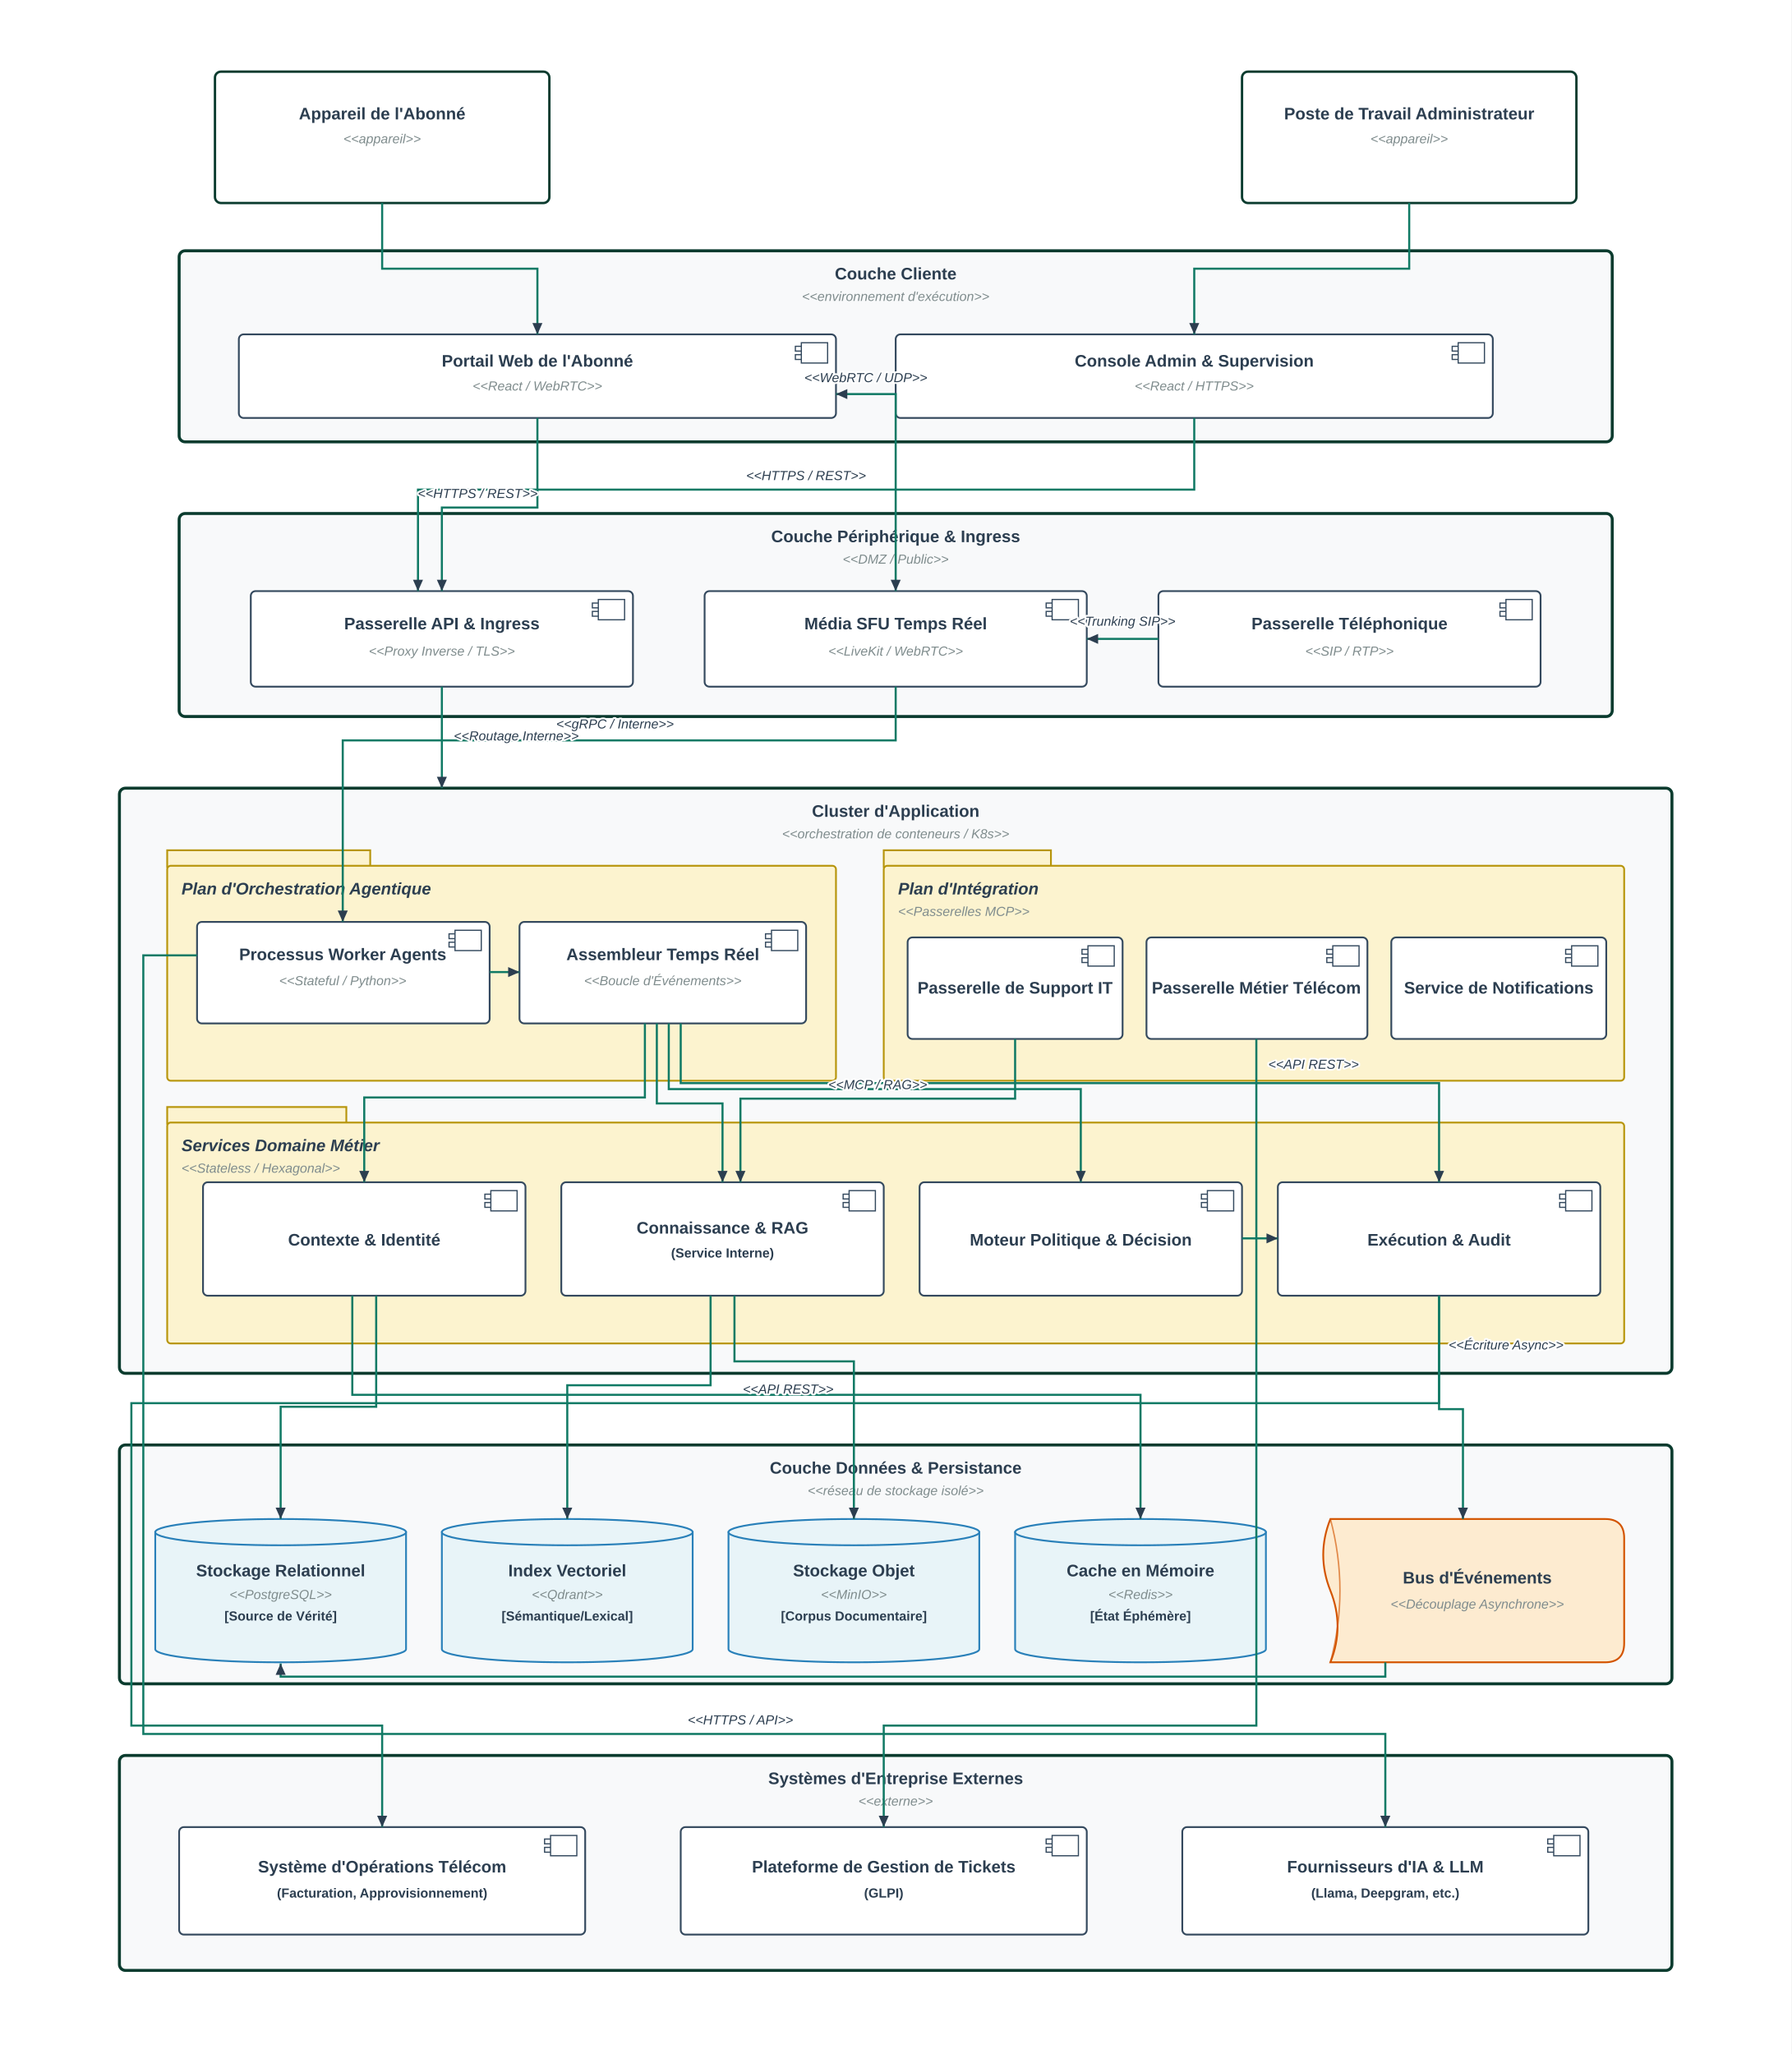
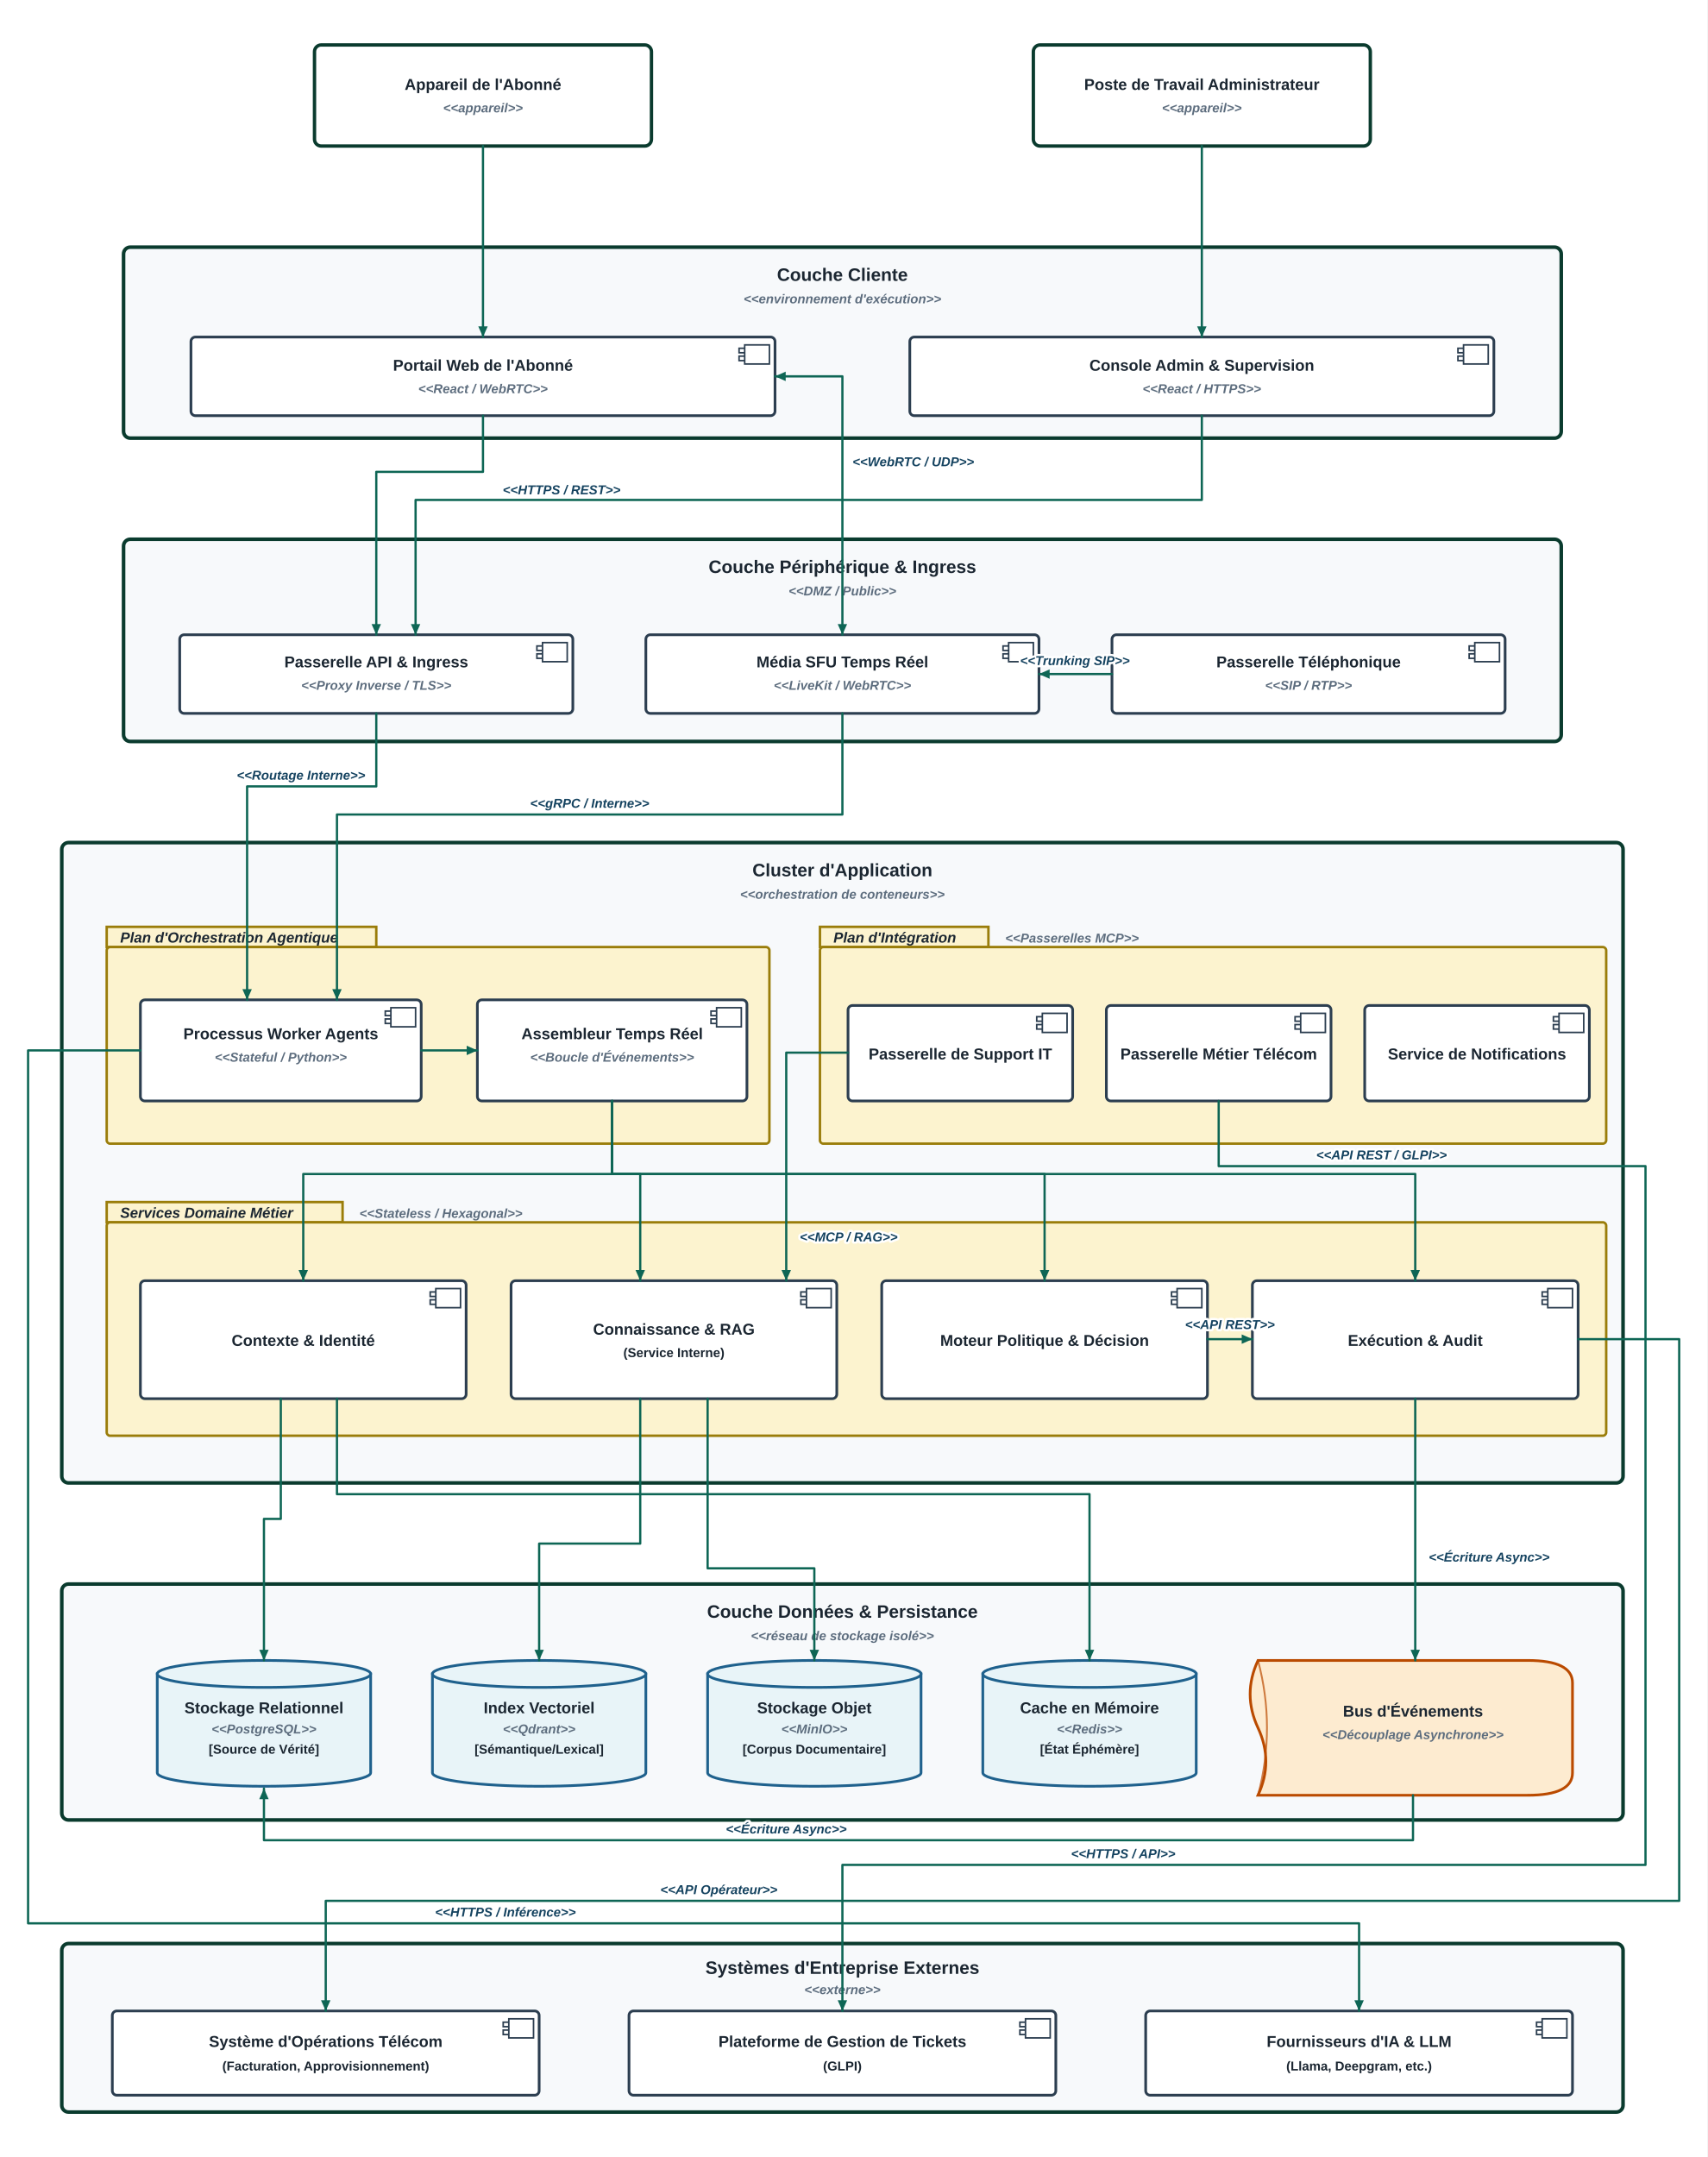
- <svg xmlns="http://www.w3.org/2000/svg" xmlns:xlink="http://www.w3.org/1999/xlink" width="1500" height="1720" viewBox="0 0 1500 1720" font-family="Arial, Helvetica, sans-serif">
+ <svg xmlns="http://www.w3.org/2000/svg" xmlns:xlink="http://www.w3.org/1999/xlink" width="1520" height="1920" viewBox="0 0 1520 1920" font-family="Arial, Helvetica, sans-serif">
  <defs>
    <marker id="arrow" viewBox="0 0 10 10" refX="9.5" refY="5" markerWidth="10" markerHeight="10" markerUnits="userSpaceOnUse" orient="auto-start-reverse">
-       <path d="M 0 0.8 L 9.5 5 L 0 9.2 Z" fill="#2C3E50" />
+       <path d="M 0 0.8 L 9.5 5 L 0 9.2 Z" fill="#0E6655" />
    </marker>
-     <g id="cicon" fill="#FFFFFF" stroke="#34495E" stroke-width="1">
+     <g id="cicon" fill="#FFFFFF" stroke="#2C3E50" stroke-width="1.4">
      <rect x="0" y="3" width="7" height="4" />
      <rect x="0" y="10" width="7" height="4" />
      <rect x="5" y="0" width="22" height="17" />
    </g>
    <style>
      text{font-family:Arial,Helvetica,sans-serif;}
-       .title{font-size:19px;font-weight:bold;fill:#2C3E50;}
-       .nt{font-size:14px;font-weight:bold;fill:#2C3E50;}
-       .st{font-size:11px;font-style:italic;fill:#7F8C8D;}
-       .cn{font-size:14px;font-weight:bold;fill:#2C3E50;}
-       .cs{font-size:11px;font-style:italic;fill:#7F8C8D;}
-       .sm{font-size:11px;font-weight:bold;fill:#2C3E50;}
-       .pt{font-size:14px;font-weight:bold;font-style:italic;fill:#2C3E50;}
-       .lbl{font-size:11px;font-style:italic;fill:#2C3E50;paint-order:stroke;stroke:#FFFFFF;stroke-width:3px;stroke-linejoin:round;}
-       .node{fill:#F8F9FA;stroke:#0A3B2E;stroke-width:2.5;}
-       .comp{fill:#FFFFFF;stroke:#34495E;stroke-width:1.5;}
-       .pkg{fill:#FCF3CF;stroke:#B7950B;stroke-width:1.5;}
-       .db{fill:#E8F4F8;stroke:#2980B9;stroke-width:1.5;}
-       .q{fill:#FDEBD0;stroke:#D35400;stroke-width:1.5;}
-       .link{fill:none;stroke:#117A65;stroke-width:1.75;}
-       .device{fill:#FFFFFF;stroke:#0A3B2E;stroke-width:2;}
+       .nt{font-size:16px;font-weight:bold;fill:#1B2631;}
+       .st{font-size:11.5px;font-style:italic;font-weight:bold;fill:#5D6D7E;}
+       .cn{font-size:14px;font-weight:bold;fill:#1B2631;}
+       .cs{font-size:11.5px;font-style:italic;font-weight:bold;fill:#5D6D7E;}
+       .sm{font-size:11.5px;font-weight:bold;fill:#1B2631;}
+       .pt{font-size:13px;font-weight:bold;font-style:italic;fill:#1B2631;}
+       .lbl{font-size:11.5px;font-style:italic;font-weight:bold;fill:#154360;
+            paint-order:stroke;stroke:#FFFFFF;stroke-width:4px;stroke-linejoin:round;}
+       .node{fill:#F7F9FB;stroke:#0A3B2E;stroke-width:3.2;}
+       .comp{fill:#FFFFFF;stroke:#2C3E50;stroke-width:2.4;}
+       .pkg{fill:#FCF3CF;stroke:#9A7D0A;stroke-width:2.2;}
+       .db{fill:#E8F4F8;stroke:#1F618D;stroke-width:2.4;}
+       .q{fill:#FDEBD0;stroke:#BA4A00;stroke-width:2.4;}
+       .link{fill:none;stroke:#0E6655;stroke-width:2;stroke-linejoin:round;stroke-linecap:round;}
+       .device{fill:#FFFFFF;stroke:#0A3B2E;stroke-width:3;}
    </style>
  </defs>
-   <rect x="0" y="0" width="1500" height="1720" fill="#FFFFFF" />
+   <rect x="0" y="0" width="1520" height="1920" fill="#FFFFFF" />
  <g>
-     <rect x="180" y="60" width="280" height="110" rx="5" class="device" />
-     <text x="320" y="100" text-anchor="middle" class="cn">Appareil de l'Abonné</text>
-     <text x="320" y="120" text-anchor="middle" class="st">&lt;&lt;appareil&gt;&gt;</text>
+     <rect x="280" y="40" width="300" height="90" rx="6" class="device" />
+     <text x="430" y="80" text-anchor="middle" class="cn">Appareil de l'Abonné</text>
+     <text x="430" y="100" text-anchor="middle" class="st">&lt;&lt;appareil&gt;&gt;</text>
  </g>
  <g>
-     <rect x="1040" y="60" width="280" height="110" rx="5" class="device" />
-     <text x="1180" y="100" text-anchor="middle" class="cn">Poste de Travail Administrateur</text>
-     <text x="1180" y="120" text-anchor="middle" class="st">&lt;&lt;appareil&gt;&gt;</text>
+     <rect x="920" y="40" width="300" height="90" rx="6" class="device" />
+     <text x="1070" y="80" text-anchor="middle" class="cn">Poste de Travail Administrateur</text>
+     <text x="1070" y="100" text-anchor="middle" class="st">&lt;&lt;appareil&gt;&gt;</text>
  </g>
-   <rect x="150" y="210" width="1200" height="160" rx="5" class="node" />
-   <text x="750" y="234" text-anchor="middle" class="nt">Couche Cliente</text>
-   <text x="750" y="252" text-anchor="middle" class="st">&lt;&lt;environnement d'exécution&gt;&gt;</text>
-   <rect x="200" y="280" width="500" height="70" rx="4" class="comp" />
-   <use xlink:href="#cicon" href="#cicon" x="666" y="287" />
-   <text x="450" y="307" text-anchor="middle" class="cn">Portail Web de l'Abonné</text>
-   <text x="450" y="327" text-anchor="middle" class="cs">&lt;&lt;React / WebRTC&gt;&gt;</text>
-   <rect x="750" y="280" width="500" height="70" rx="4" class="comp" />
-   <use xlink:href="#cicon" href="#cicon" x="1216" y="287" />
-   <text x="1000" y="307" text-anchor="middle" class="cn">Console Admin &amp; Supervision</text>
-   <text x="1000" y="327" text-anchor="middle" class="cs">&lt;&lt;React / HTTPS&gt;&gt;</text>
-   <rect x="150" y="430" width="1200" height="170" rx="5" class="node" />
-   <text x="750" y="454" text-anchor="middle" class="nt">Couche Périphérique &amp; Ingress</text>
-   <text x="750" y="472" text-anchor="middle" class="st">&lt;&lt;DMZ / Public&gt;&gt;</text>
-   <rect x="210" y="495" width="320" height="80" rx="4" class="comp" />
-   <use xlink:href="#cicon" href="#cicon" x="496" y="502" />
-   <text x="370" y="527" text-anchor="middle" class="cn">Passerelle API &amp; Ingress</text>
-   <text x="370" y="549" text-anchor="middle" class="cs">&lt;&lt;Proxy Inverse / TLS&gt;&gt;</text>
-   <rect x="590" y="495" width="320" height="80" rx="4" class="comp" />
-   <use xlink:href="#cicon" href="#cicon" x="876" y="502" />
-   <text x="750" y="527" text-anchor="middle" class="cn">Média SFU Temps Réel</text>
-   <text x="750" y="549" text-anchor="middle" class="cs">&lt;&lt;LiveKit / WebRTC&gt;&gt;</text>
-   <rect x="970" y="495" width="320" height="80" rx="4" class="comp" />
-   <use xlink:href="#cicon" href="#cicon" x="1256" y="502" />
-   <text x="1130" y="527" text-anchor="middle" class="cn">Passerelle Téléphonique</text>
-   <text x="1130" y="549" text-anchor="middle" class="cs">&lt;&lt;SIP / RTP&gt;&gt;</text>
-   <rect x="100" y="660" width="1300" height="490" rx="5" class="node" />
-   <text x="750" y="684" text-anchor="middle" class="nt">Cluster d'Application</text>
-   <text x="750" y="702" text-anchor="middle" class="st">&lt;&lt;orchestration de conteneurs / K8s&gt;&gt;</text>
-   <rect x="140" y="712" width="170" height="14" class="pkg" />
-   <rect x="140" y="725" width="560" height="180" rx="3" class="pkg" />
-   <text x="152" y="749" class="pt">Plan d'Orchestration Agentique</text>
-   <rect x="165" y="772" width="245" height="85" rx="4" class="comp" />
-   <use xlink:href="#cicon" href="#cicon" x="376" y="779" />
-   <text x="287" y="804" text-anchor="middle" class="cn">Processus Worker Agents</text>
-   <text x="287" y="825" text-anchor="middle" class="cs">&lt;&lt;Stateful / Python&gt;&gt;</text>
-   <rect x="435" y="772" width="240" height="85" rx="4" class="comp" />
-   <use xlink:href="#cicon" href="#cicon" x="641" y="779" />
-   <text x="555" y="804" text-anchor="middle" class="cn">Assembleur Temps Réel</text>
-   <text x="555" y="825" text-anchor="middle" class="cs">&lt;&lt;Boucle d'Événements&gt;&gt;</text>
-   <rect x="740" y="712" width="140" height="14" class="pkg" />
-   <rect x="740" y="725" width="620" height="180" rx="3" class="pkg" />
-   <text x="752" y="749" class="pt">Plan d'Intégration</text>
-   <text x="752" y="767" class="cs">&lt;&lt;Passerelles MCP&gt;&gt;</text>
-   <rect x="760" y="785" width="180" height="85" rx="4" class="comp" />
-   <use xlink:href="#cicon" href="#cicon" x="906" y="792" />
-   <text x="850" y="832" text-anchor="middle" class="cn">Passerelle de Support IT</text>
-   <rect x="960" y="785" width="185" height="85" rx="4" class="comp" />
-   <use xlink:href="#cicon" href="#cicon" x="1111" y="792" />
-   <text x="1052" y="832" text-anchor="middle" class="cn">Passerelle Métier Télécom</text>
-   <rect x="1165" y="785" width="180" height="85" rx="4" class="comp" />
-   <use xlink:href="#cicon" href="#cicon" x="1311" y="792" />
-   <text x="1255" y="832" text-anchor="middle" class="cn">Service de Notifications</text>
-   <rect x="140" y="927" width="150" height="14" class="pkg" />
-   <rect x="140" y="940" width="1220" height="185" rx="3" class="pkg" />
-   <text x="152" y="964" class="pt">Services Domaine Métier</text>
-   <text x="152" y="982" class="cs">&lt;&lt;Stateless / Hexagonal&gt;&gt;</text>
-   <rect x="170" y="990" width="270" height="95" rx="4" class="comp" />
-   <use xlink:href="#cicon" href="#cicon" x="406" y="997" />
-   <text x="305" y="1043" text-anchor="middle" class="cn">Contexte &amp; Identité</text>
-   <rect x="470" y="990" width="270" height="95" rx="4" class="comp" />
-   <use xlink:href="#cicon" href="#cicon" x="706" y="997" />
-   <text x="605" y="1033" text-anchor="middle" class="cn">Connaissance &amp; RAG</text>
-   <text x="605" y="1053" text-anchor="middle" class="sm">(Service Interne)</text>
-   <rect x="770" y="990" width="270" height="95" rx="4" class="comp" />
-   <use xlink:href="#cicon" href="#cicon" x="1006" y="997" />
-   <text x="905" y="1043" text-anchor="middle" class="cn">Moteur Politique &amp; Décision</text>
-   <rect x="1070" y="990" width="270" height="95" rx="4" class="comp" />
-   <use xlink:href="#cicon" href="#cicon" x="1306" y="997" />
-   <text x="1205" y="1043" text-anchor="middle" class="cn">Exécution &amp; Audit</text>
-   <rect x="100" y="1210" width="1300" height="200" rx="5" class="node" />
-   <text x="750" y="1234" text-anchor="middle" class="nt">Couche Données &amp; Persistance</text>
-   <text x="750" y="1252" text-anchor="middle" class="st">&lt;&lt;réseau de stockage isolé&gt;&gt;</text>
-   <path d="M 130 1283 L 130 1381 A 105 11 0 0 0 340 1381 L 340 1283 Z" class="db" />
-   <ellipse cx="235" cy="1283" rx="105" ry="11" class="db" />
-   <text x="235" y="1320" text-anchor="middle" class="cn">Stockage Relationnel</text>
-   <text x="235" y="1339" text-anchor="middle" class="cs">&lt;&lt;PostgreSQL&gt;&gt;</text>
-   <text x="235" y="1357" text-anchor="middle" class="sm">[Source de Vérité]</text>
-   <path d="M 370 1283 L 370 1381 A 105 11 0 0 0 580 1381 L 580 1283 Z" class="db" />
-   <ellipse cx="475" cy="1283" rx="105" ry="11" class="db" />
-   <text x="475" y="1320" text-anchor="middle" class="cn">Index Vectoriel</text>
-   <text x="475" y="1339" text-anchor="middle" class="cs">&lt;&lt;Qdrant&gt;&gt;</text>
-   <text x="475" y="1357" text-anchor="middle" class="sm">[Sémantique/Lexical]</text>
-   <path d="M 610 1283 L 610 1381 A 105 11 0 0 0 820 1381 L 820 1283 Z" class="db" />
-   <ellipse cx="715" cy="1283" rx="105" ry="11" class="db" />
-   <text x="715" y="1320" text-anchor="middle" class="cn">Stockage Objet</text>
-   <text x="715" y="1339" text-anchor="middle" class="cs">&lt;&lt;MinIO&gt;&gt;</text>
-   <text x="715" y="1357" text-anchor="middle" class="sm">[Corpus Documentaire]</text>
-   <path d="M 850 1283 L 850 1381 A 105 11 0 0 0 1060 1381 L 1060 1283 Z" class="db" />
-   <ellipse cx="955" cy="1283" rx="105" ry="11" class="db" />
-   <text x="955" y="1320" text-anchor="middle" class="cn">Cache en Mémoire</text>
-   <text x="955" y="1339" text-anchor="middle" class="cs">&lt;&lt;Redis&gt;&gt;</text>
-   <text x="955" y="1357" text-anchor="middle" class="sm">[État Éphémère]</text>
-   <path d="M 1114 1272 L 1344 1272 Q 1360 1272 1360 1288 L 1360 1376 Q 1360 1392 1344 1392 L 1114 1392 Q 1126 1362 1114 1332 Q 1102 1302 1114 1272 Z" class="q" />
-   <path d="M 1114 1272 Q 1130 1332 1114 1392" fill="none" stroke="#D35400" stroke-width="1.2" opacity="0.65" />
-   <text x="1237" y="1326" text-anchor="middle" class="cn">Bus d'Événements</text>
-   <text x="1237" y="1347" text-anchor="middle" class="cs">&lt;&lt;Découplage Asynchrone&gt;&gt;</text>
-   <rect x="100" y="1470" width="1300" height="180" rx="5" class="node" />
-   <text x="750" y="1494" text-anchor="middle" class="nt">Systèmes d'Entreprise Externes</text>
-   <text x="750" y="1512" text-anchor="middle" class="st">&lt;&lt;externe&gt;&gt;</text>
-   <rect x="150" y="1530" width="340" height="90" rx="4" class="comp" />
-   <use xlink:href="#cicon" href="#cicon" x="456" y="1537" />
-   <text x="320" y="1568" text-anchor="middle" class="cn">Système d'Opérations Télécom</text>
-   <text x="320" y="1589" text-anchor="middle" class="sm">(Facturation, Approvisionnement)</text>
-   <rect x="570" y="1530" width="340" height="90" rx="4" class="comp" />
-   <use xlink:href="#cicon" href="#cicon" x="876" y="1537" />
-   <text x="740" y="1568" text-anchor="middle" class="cn">Plateforme de Gestion de Tickets</text>
-   <text x="740" y="1589" text-anchor="middle" class="sm">(GLPI)</text>
-   <rect x="990" y="1530" width="340" height="90" rx="4" class="comp" />
-   <use xlink:href="#cicon" href="#cicon" x="1296" y="1537" />
-   <text x="1160" y="1568" text-anchor="middle" class="cn">Fournisseurs d'IA &amp; LLM</text>
-   <text x="1160" y="1589" text-anchor="middle" class="sm">(Llama, Deepgram, etc.)</text>
+   <rect x="110" y="220" width="1280" height="170" rx="6" class="node" />
+   <text x="750" y="250" text-anchor="middle" class="nt">Couche Cliente</text>
+   <text x="750" y="270" text-anchor="middle" class="st">&lt;&lt;environnement d'exécution&gt;&gt;</text>
+   <rect x="170" y="300" width="520" height="70" rx="4" class="comp" />
+   <use xlink:href="#cicon" href="#cicon" x="658" y="307" />
+   <text x="430" y="330" text-anchor="middle" class="cn">Portail Web de l'Abonné</text>
+   <text x="430" y="350" text-anchor="middle" class="cs">&lt;&lt;React / WebRTC&gt;&gt;</text>
+   <rect x="810" y="300" width="520" height="70" rx="4" class="comp" />
+   <use xlink:href="#cicon" href="#cicon" x="1298" y="307" />
+   <text x="1070" y="330" text-anchor="middle" class="cn">Console Admin &amp; Supervision</text>
+   <text x="1070" y="350" text-anchor="middle" class="cs">&lt;&lt;React / HTTPS&gt;&gt;</text>
+   <rect x="110" y="480" width="1280" height="180" rx="6" class="node" />
+   <text x="750" y="510" text-anchor="middle" class="nt">Couche Périphérique &amp; Ingress</text>
+   <text x="750" y="530" text-anchor="middle" class="st">&lt;&lt;DMZ / Public&gt;&gt;</text>
+   <rect x="160" y="565" width="350" height="70" rx="4" class="comp" />
+   <use xlink:href="#cicon" href="#cicon" x="478" y="572" />
+   <text x="335" y="594" text-anchor="middle" class="cn">Passerelle API &amp; Ingress</text>
+   <text x="335" y="614" text-anchor="middle" class="cs">&lt;&lt;Proxy Inverse / TLS&gt;&gt;</text>
+   <rect x="575" y="565" width="350" height="70" rx="4" class="comp" />
+   <use xlink:href="#cicon" href="#cicon" x="893" y="572" />
+   <text x="750" y="594" text-anchor="middle" class="cn">Média SFU Temps Réel</text>
+   <text x="750" y="614" text-anchor="middle" class="cs">&lt;&lt;LiveKit / WebRTC&gt;&gt;</text>
+   <rect x="990" y="565" width="350" height="70" rx="4" class="comp" />
+   <use xlink:href="#cicon" href="#cicon" x="1308" y="572" />
+   <text x="1165" y="594" text-anchor="middle" class="cn">Passerelle Téléphonique</text>
+   <text x="1165" y="614" text-anchor="middle" class="cs">&lt;&lt;SIP / RTP&gt;&gt;</text>
+   <rect x="55" y="750" width="1390" height="570" rx="6" class="node" />
+   <text x="750" y="780" text-anchor="middle" class="nt">Cluster d'Application</text>
+   <text x="750" y="800" text-anchor="middle" class="st">&lt;&lt;orchestration de conteneurs&gt;&gt;</text>
+   <rect x="95" y="825" width="240" height="18" class="pkg" />
+   <rect x="95" y="843" width="590" height="175" rx="3" class="pkg" />
+   <text x="107" y="839" class="pt">Plan d'Orchestration Agentique</text>
+   <rect x="125" y="890" width="250" height="90" rx="4" class="comp" />
+   <use xlink:href="#cicon" href="#cicon" x="343" y="897" />
+   <text x="250" y="925" text-anchor="middle" class="cn">Processus Worker Agents</text>
+   <text x="250" y="945" text-anchor="middle" class="cs">&lt;&lt;Stateful / Python&gt;&gt;</text>
+   <rect x="425" y="890" width="240" height="90" rx="4" class="comp" />
+   <use xlink:href="#cicon" href="#cicon" x="633" y="897" />
+   <text x="545" y="925" text-anchor="middle" class="cn">Assembleur Temps Réel</text>
+   <text x="545" y="945" text-anchor="middle" class="cs">&lt;&lt;Boucle d'Événements&gt;&gt;</text>
+   <rect x="730" y="825" width="150" height="18" class="pkg" />
+   <rect x="730" y="843" width="700" height="175" rx="3" class="pkg" />
+   <text x="742" y="839" class="pt">Plan d'Intégration</text>
+   <text x="895" y="839" class="cs">&lt;&lt;Passerelles MCP&gt;&gt;</text>
+   <rect x="755" y="895" width="200" height="85" rx="4" class="comp" />
+   <use xlink:href="#cicon" href="#cicon" x="923" y="902" />
+   <text x="855" y="943" text-anchor="middle" class="cn">Passerelle de Support IT</text>
+   <rect x="985" y="895" width="200" height="85" rx="4" class="comp" />
+   <use xlink:href="#cicon" href="#cicon" x="1153" y="902" />
+   <text x="1085" y="943" text-anchor="middle" class="cn">Passerelle Métier Télécom</text>
+   <rect x="1215" y="895" width="200" height="85" rx="4" class="comp" />
+   <use xlink:href="#cicon" href="#cicon" x="1383" y="902" />
+   <text x="1315" y="943" text-anchor="middle" class="cn">Service de Notifications</text>
+   <rect x="95" y="1070" width="210" height="18" class="pkg" />
+   <rect x="95" y="1088" width="1335" height="190" rx="3" class="pkg" />
+   <text x="107" y="1084" class="pt">Services Domaine Métier</text>
+   <text x="320" y="1084" class="cs">&lt;&lt;Stateless / Hexagonal&gt;&gt;</text>
+   <rect x="125" y="1140" width="290" height="105" rx="4" class="comp" />
+   <use xlink:href="#cicon" href="#cicon" x="383" y="1147" />
+   <text x="270" y="1198" text-anchor="middle" class="cn">Contexte &amp; Identité</text>
+   <rect x="455" y="1140" width="290" height="105" rx="4" class="comp" />
+   <use xlink:href="#cicon" href="#cicon" x="713" y="1147" />
+   <text x="600" y="1188" text-anchor="middle" class="cn">Connaissance &amp; RAG</text>
+   <text x="600" y="1208" text-anchor="middle" class="sm">(Service Interne)</text>
+   <rect x="785" y="1140" width="290" height="105" rx="4" class="comp" />
+   <use xlink:href="#cicon" href="#cicon" x="1043" y="1147" />
+   <text x="930" y="1198" text-anchor="middle" class="cn">Moteur Politique &amp; Décision</text>
+   <rect x="1115" y="1140" width="290" height="105" rx="4" class="comp" />
+   <use xlink:href="#cicon" href="#cicon" x="1373" y="1147" />
+   <text x="1260" y="1198" text-anchor="middle" class="cn">Exécution &amp; Audit</text>
+   <rect x="55" y="1410" width="1390" height="210" rx="6" class="node" />
+   <text x="750" y="1440" text-anchor="middle" class="nt">Couche Données &amp; Persistance</text>
+   <text x="750" y="1460" text-anchor="middle" class="st">&lt;&lt;réseau de stockage isolé&gt;&gt;</text>
+   <path d="M 140 1490 L 140 1578 A 95 12 0 0 0 330 1578 L 330 1490 Z" class="db" />
+   <ellipse cx="235" cy="1490" rx="95" ry="12" class="db" />
+   <text x="235" y="1525" text-anchor="middle" class="cn">Stockage Relationnel</text>
+   <text x="235" y="1543" text-anchor="middle" class="cs">&lt;&lt;PostgreSQL&gt;&gt;</text>
+   <text x="235" y="1561" text-anchor="middle" class="sm">[Source de Vérité]</text>
+   <path d="M 385 1490 L 385 1578 A 95 12 0 0 0 575 1578 L 575 1490 Z" class="db" />
+   <ellipse cx="480" cy="1490" rx="95" ry="12" class="db" />
+   <text x="480" y="1525" text-anchor="middle" class="cn">Index Vectoriel</text>
+   <text x="480" y="1543" text-anchor="middle" class="cs">&lt;&lt;Qdrant&gt;&gt;</text>
+   <text x="480" y="1561" text-anchor="middle" class="sm">[Sémantique/Lexical]</text>
+   <path d="M 630 1490 L 630 1578 A 95 12 0 0 0 820 1578 L 820 1490 Z" class="db" />
+   <ellipse cx="725" cy="1490" rx="95" ry="12" class="db" />
+   <text x="725" y="1525" text-anchor="middle" class="cn">Stockage Objet</text>
+   <text x="725" y="1543" text-anchor="middle" class="cs">&lt;&lt;MinIO&gt;&gt;</text>
+   <text x="725" y="1561" text-anchor="middle" class="sm">[Corpus Documentaire]</text>
+   <path d="M 875 1490 L 875 1578 A 95 12 0 0 0 1065 1578 L 1065 1490 Z" class="db" />
+   <ellipse cx="970" cy="1490" rx="95" ry="12" class="db" />
+   <text x="970" y="1525" text-anchor="middle" class="cn">Cache en Mémoire</text>
+   <text x="970" y="1543" text-anchor="middle" class="cs">&lt;&lt;Redis&gt;&gt;</text>
+   <text x="970" y="1561" text-anchor="middle" class="sm">[État Éphémère]</text>
+   <path d="M 1120 1478 L 1360 1478 Q 1400 1478 1400 1498 L 1400 1578 Q 1400 1598 1360 1598 L 1120 1598 Q 1134 1568 1120 1538 Q 1106 1508 1120 1478 Z" class="q" />
+   <path d="M 1120 1478 Q 1136 1538 1120 1598" fill="none" stroke="#BA4A00" stroke-width="1.6" opacity="0.7" />
+   <text x="1258" y="1528" text-anchor="middle" class="cn">Bus d'Événements</text>
+   <text x="1258" y="1548" text-anchor="middle" class="cs">&lt;&lt;Découplage Asynchrone&gt;&gt;</text>
+   <rect x="55" y="1730" width="1390" height="150" rx="6" class="node" />
+   <text x="750" y="1757" text-anchor="middle" class="nt">Systèmes d'Entreprise Externes</text>
+   <text x="750" y="1775" text-anchor="middle" class="st">&lt;&lt;externe&gt;&gt;</text>
+   <rect x="100" y="1790" width="380" height="75" rx="4" class="comp" />
+   <use xlink:href="#cicon" href="#cicon" x="448" y="1797" />
+   <text x="290" y="1822" text-anchor="middle" class="cn">Système d'Opérations Télécom</text>
+   <text x="290" y="1843" text-anchor="middle" class="sm">(Facturation, Approvisionnement)</text>
+   <rect x="560" y="1790" width="380" height="75" rx="4" class="comp" />
+   <use xlink:href="#cicon" href="#cicon" x="908" y="1797" />
+   <text x="750" y="1822" text-anchor="middle" class="cn">Plateforme de Gestion de Tickets</text>
+   <text x="750" y="1843" text-anchor="middle" class="sm">(GLPI)</text>
+   <rect x="1020" y="1790" width="380" height="75" rx="4" class="comp" />
+   <use xlink:href="#cicon" href="#cicon" x="1368" y="1797" />
+   <text x="1210" y="1822" text-anchor="middle" class="cn">Fournisseurs d'IA &amp; LLM</text>
+   <text x="1210" y="1843" text-anchor="middle" class="sm">(Llama, Deepgram, etc.)</text>
  <g marker-end="url(#arrow)">
-     <path class="link" d="M 320 170 L 320 225 L 450 225 L 450 280" />
-     <path class="link" d="M 1180 170 L 1180 225 L 1000 225 L 1000 280" />
-     <path class="link" d="M 450 350 L 450 425 L 370 425 L 370 495" />
-     <path class="link" marker-start="url(#arrow)" d="M 700 330 L 750 330 L 750 495" />
-     <path class="link" d="M 1000 350 L 1000 410 L 350 410 L 350 495" />
-     <path class="link" d="M 370 575 L 370 660" />
-     <path class="link" d="M 750 575 L 750 620 L 287 620 L 287 772" />
-     <path class="link" d="M 970 535 L 910 535" />
-     <path class="link" d="M 410 814 L 435 814" />
-     <path class="link" d="M 540 857 L 540 919 L 305 919 L 305 990" />
-     <path class="link" d="M 550 857 L 550 924 L 605 924 L 605 990" />
-     <path class="link" d="M 560 857 L 560 912 L 905 912 L 905 990" />
-     <path class="link" d="M 570 857 L 570 907 L 1205 907 L 1205 990" />
-     <path class="link" d="M 1040 1037 L 1070 1037" />
-     <path class="link" d="M 1205 1085 L 1205 1180 L 1225 1180 L 1225 1272" />
-     <path class="link" d="M 1160 1392 L 1160 1404 L 235 1404 L 235 1393" />
-     <path class="link" d="M 295 1085 L 295 1168 L 955 1168 L 955 1272" />
-     <path class="link" d="M 315 1085 L 315 1178 L 235 1178 L 235 1272" />
-     <path class="link" d="M 595 1085 L 595 1160 L 475 1160 L 475 1272" />
-     <path class="link" d="M 615 1085 L 615 1140 L 715 1140 L 715 1272" />
-     <path class="link" d="M 850 870 L 850 920 L 620 920 L 620 990" />
-     <path class="link" d="M 1052 870 L 1052 920 L 1052 1445 L 740 1445 L 740 1530" />
-     <path class="link" d="M 165 800 L 120 800 L 120 1452 L 1160 1452 L 1160 1530" />
-     <path class="link" d="M 1205 1085 L 1205 1175 L 110 1175 L 110 1445 L 320 1445 L 320 1530" />
+     <path class="link" d="M 430 130 L 430 300" />
+     <path class="link" d="M 1070 130 L 1070 300" />
+     <path class="link" d="M 430 370 L 430 420 L 335 420 L 335 565" />
+     <path class="link" d="M 1070 370 L 1070 445 L 370 445 L 370 565" />
+     <path class="link" marker-start="url(#arrow)" d="M 690 335 L 750 335 L 750 565" />
+     <path class="link" d="M 990 600 L 925 600" />
+     <path class="link" d="M 335 635 L 335 700 L 220 700 L 220 890" />
+     <path class="link" d="M 750 635 L 750 725 L 300 725 L 300 890" />
+     <path class="link" d="M 375 935 L 425 935" />
+     <path class="link" d="M 545 980 L 545 1045 L 270 1045 L 270 1140" />
+     <path class="link" d="M 545 980 L 545 1045 L 570 1045 L 570 1140" />
+     <path class="link" d="M 545 980 L 545 1045 L 930 1045 L 930 1140" />
+     <path class="link" d="M 545 980 L 545 1045 L 1260 1045 L 1260 1140" />
+     <path class="link" d="M 755 937 L 700 937 L 700 1140" />
+     <path class="link" d="M 1075 1192 L 1115 1192" />
+     <path class="link" d="M 1260 1245 L 1260 1478" />
+     <path class="link" d="M 300 1245 L 300 1330 L 970 1330 L 970 1478" />
+     <path class="link" d="M 250 1245 L 250 1352 L 235 1352 L 235 1478" />
+     <path class="link" d="M 570 1245 L 570 1374 L 480 1374 L 480 1478" />
+     <path class="link" d="M 630 1245 L 630 1396 L 725 1396 L 725 1478" />
+     <path class="link" d="M 1258 1598 L 1258 1638 L 235 1638 L 235 1592" />
+     <path class="link" d="M 1085 980 L 1085 1038 L 1465 1038 L 1465 1660 L 750 1660 L 750 1790" />
+     <path class="link" d="M 1405 1192 L 1495 1192 L 1495 1692 L 290 1692 L 290 1790" />
+     <path class="link" d="M 125 935 L 25 935 L 25 1712 L 1210 1712 L 1210 1790" />
  </g>
-   <text x="400" y="417" text-anchor="middle" class="lbl">&lt;&lt;HTTPS / REST&gt;&gt;</text>
-   <text x="725" y="320" text-anchor="middle" class="lbl">&lt;&lt;WebRTC / UDP&gt;&gt;</text>
-   <text x="675" y="402" text-anchor="middle" class="lbl">&lt;&lt;HTTPS / REST&gt;&gt;</text>
-   <text x="380" y="620" text-anchor="start" class="lbl">&lt;&lt;Routage Interne&gt;&gt;</text>
-   <text x="515" y="610" text-anchor="middle" class="lbl">&lt;&lt;gRPC / Interne&gt;&gt;</text>
-   <text x="940" y="524" text-anchor="middle" class="lbl">&lt;&lt;Trunking SIP&gt;&gt;</text>
-   <text x="1213" y="1130" text-anchor="start" class="lbl">&lt;&lt;Écriture Async&gt;&gt;</text>
-   <text x="735" y="912" text-anchor="middle" class="lbl">&lt;&lt;MCP / RAG&gt;&gt;</text>
-   <text x="1062" y="895" text-anchor="start" class="lbl">&lt;&lt;API REST&gt;&gt;</text>
-   <text x="620" y="1444" text-anchor="middle" class="lbl">&lt;&lt;HTTPS / API&gt;&gt;</text>
-   <text x="660" y="1167" text-anchor="middle" class="lbl">&lt;&lt;API REST&gt;&gt;</text>
+   <text x="500" y="440" text-anchor="middle" class="lbl">&lt;&lt;HTTPS / REST&gt;&gt;</text>
+   <text x="759" y="415" text-anchor="start" class="lbl">&lt;&lt;WebRTC / UDP&gt;&gt;</text>
+   <text x="957" y="592" text-anchor="middle" class="lbl">&lt;&lt;Trunking SIP&gt;&gt;</text>
+   <text x="268" y="694" text-anchor="middle" class="lbl">&lt;&lt;Routage Interne&gt;&gt;</text>
+   <text x="525" y="719" text-anchor="middle" class="lbl">&lt;&lt;gRPC / Interne&gt;&gt;</text>
+   <text x="712" y="1105" text-anchor="start" class="lbl">&lt;&lt;MCP / RAG&gt;&gt;</text>
+   <text x="1095" y="1183" text-anchor="middle" class="lbl">&lt;&lt;API REST&gt;&gt;</text>
+   <text x="1272" y="1390" text-anchor="start" class="lbl">&lt;&lt;Écriture Async&gt;&gt;</text>
+   <text x="700" y="1632" text-anchor="middle" class="lbl">&lt;&lt;Écriture Async&gt;&gt;</text>
+   <text x="1230" y="1032" text-anchor="middle" class="lbl">&lt;&lt;API REST / GLPI&gt;&gt;</text>
+   <text x="1000" y="1654" text-anchor="middle" class="lbl">&lt;&lt;HTTPS / API&gt;&gt;</text>
+   <text x="640" y="1686" text-anchor="middle" class="lbl">&lt;&lt;API Opérateur&gt;&gt;</text>
+   <text x="450" y="1706" text-anchor="middle" class="lbl">&lt;&lt;HTTPS / Inférence&gt;&gt;</text>
</svg>
